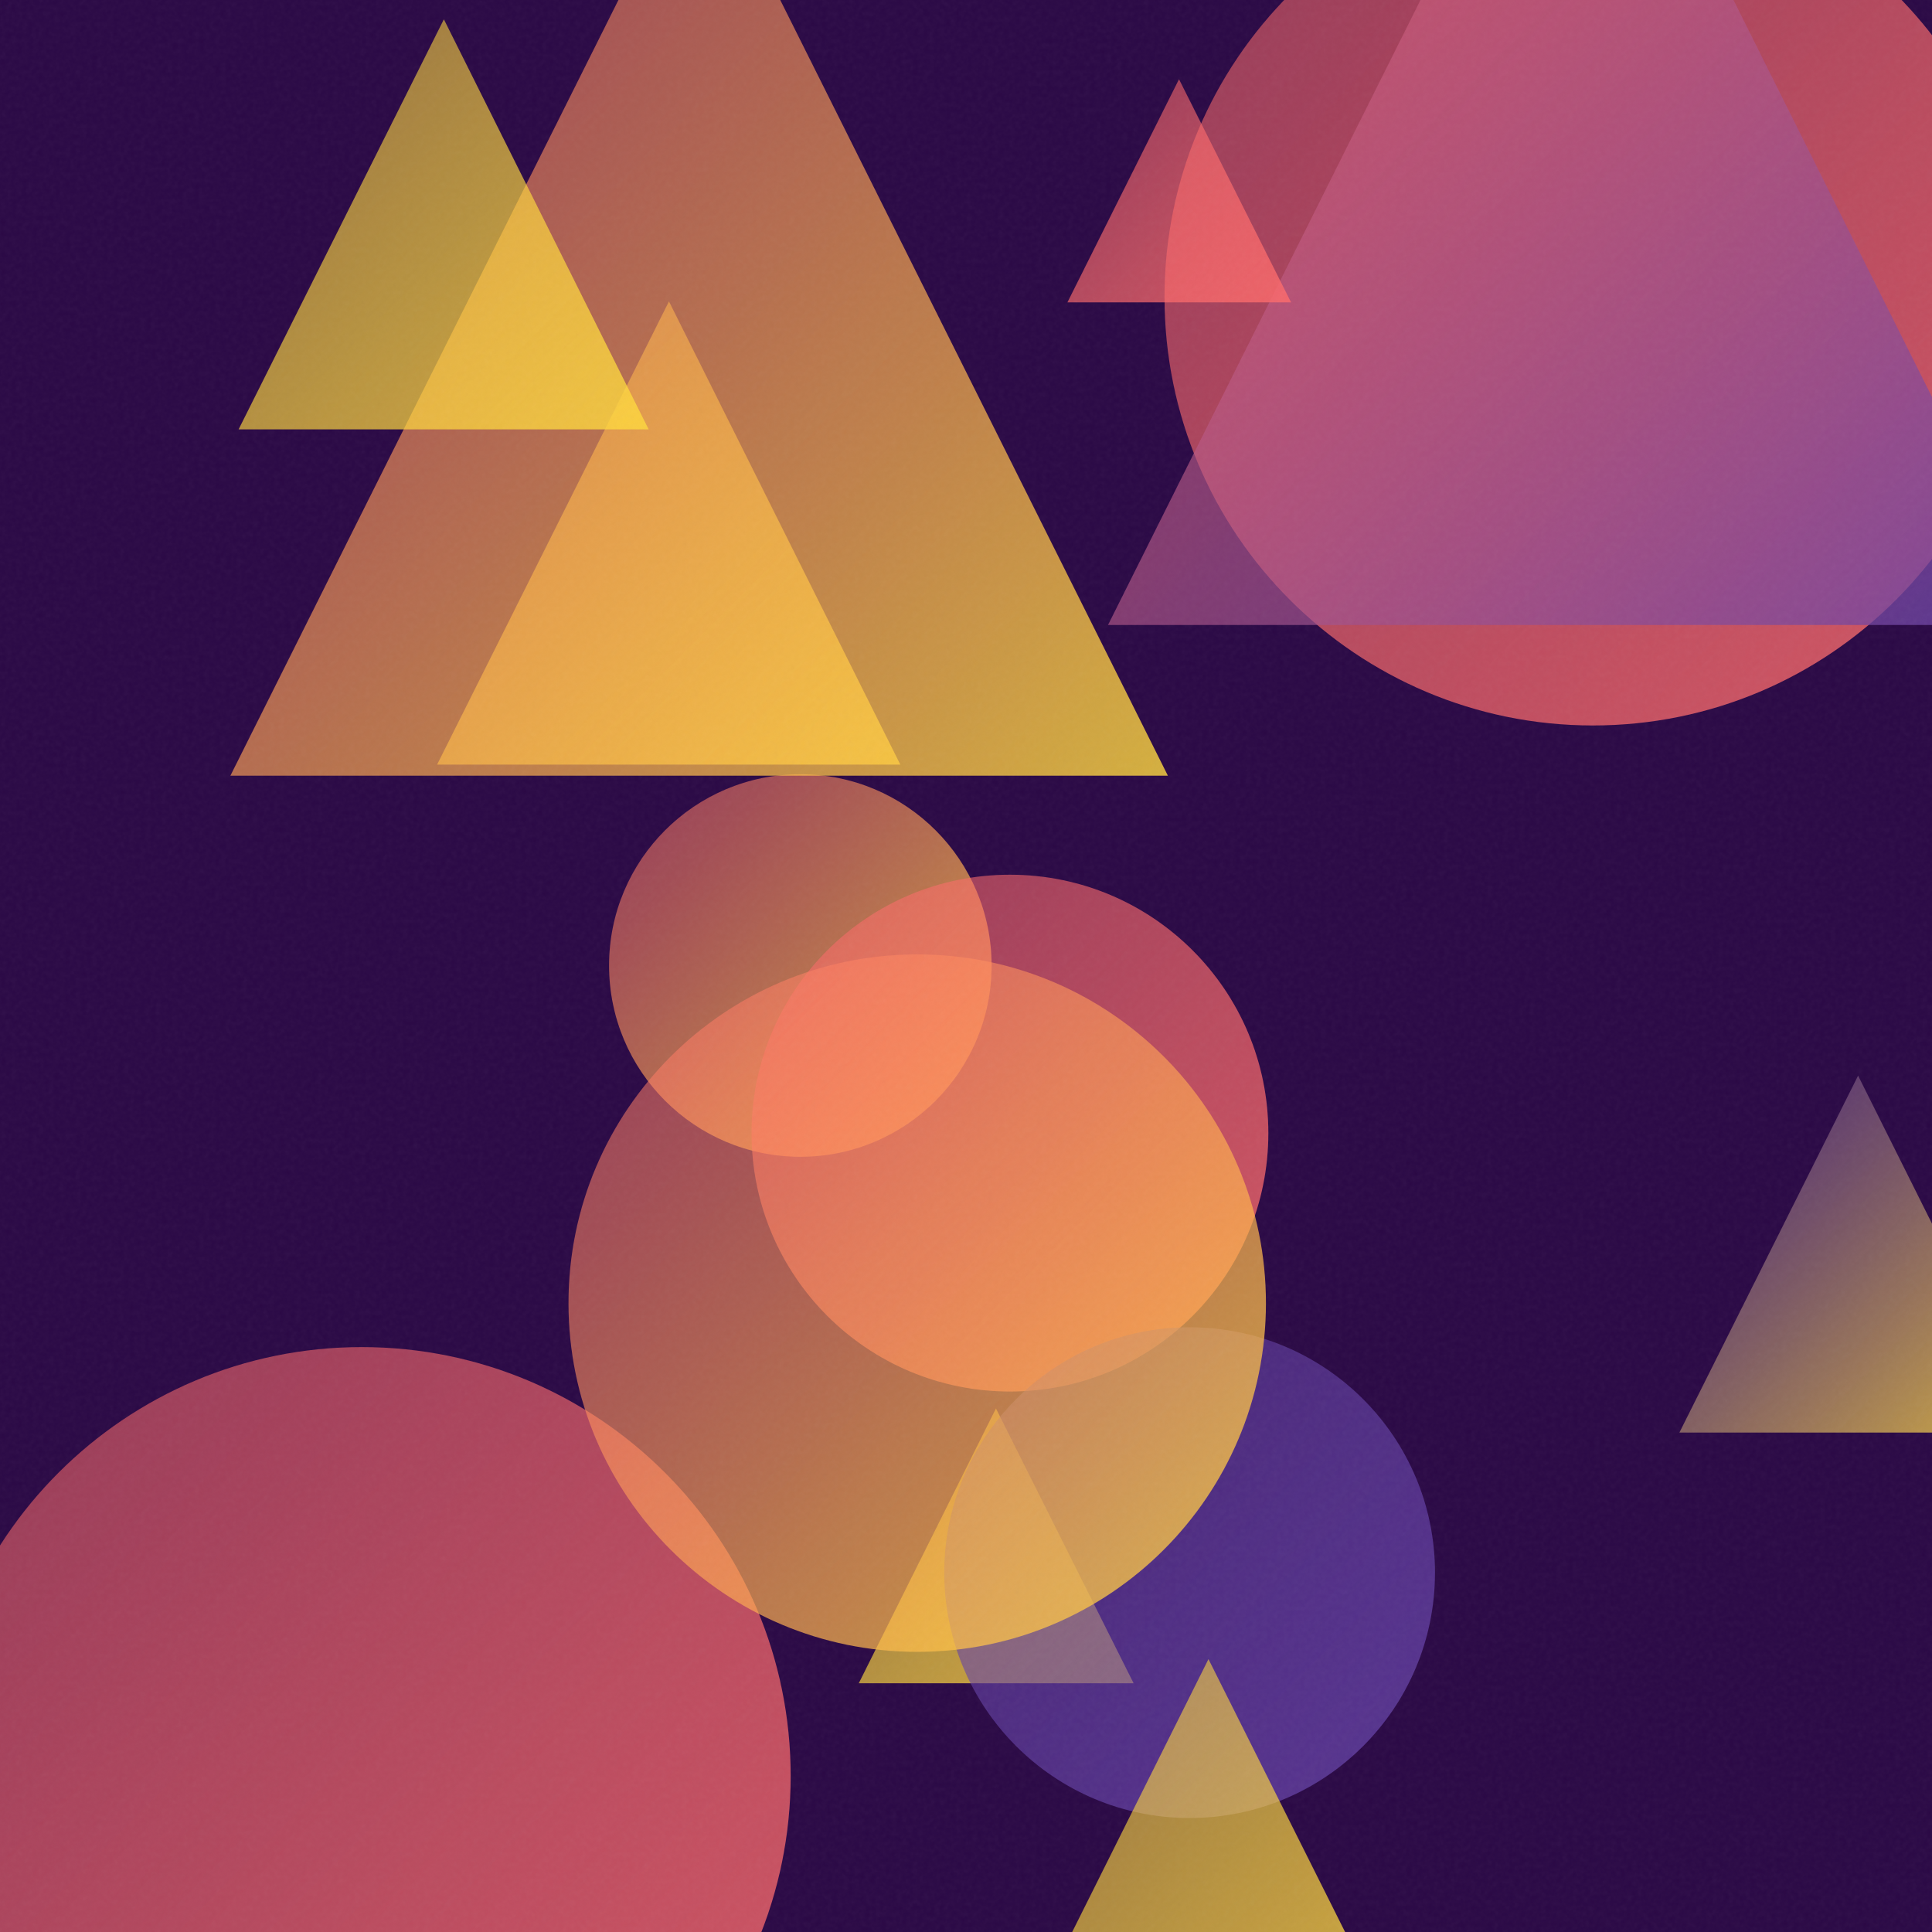
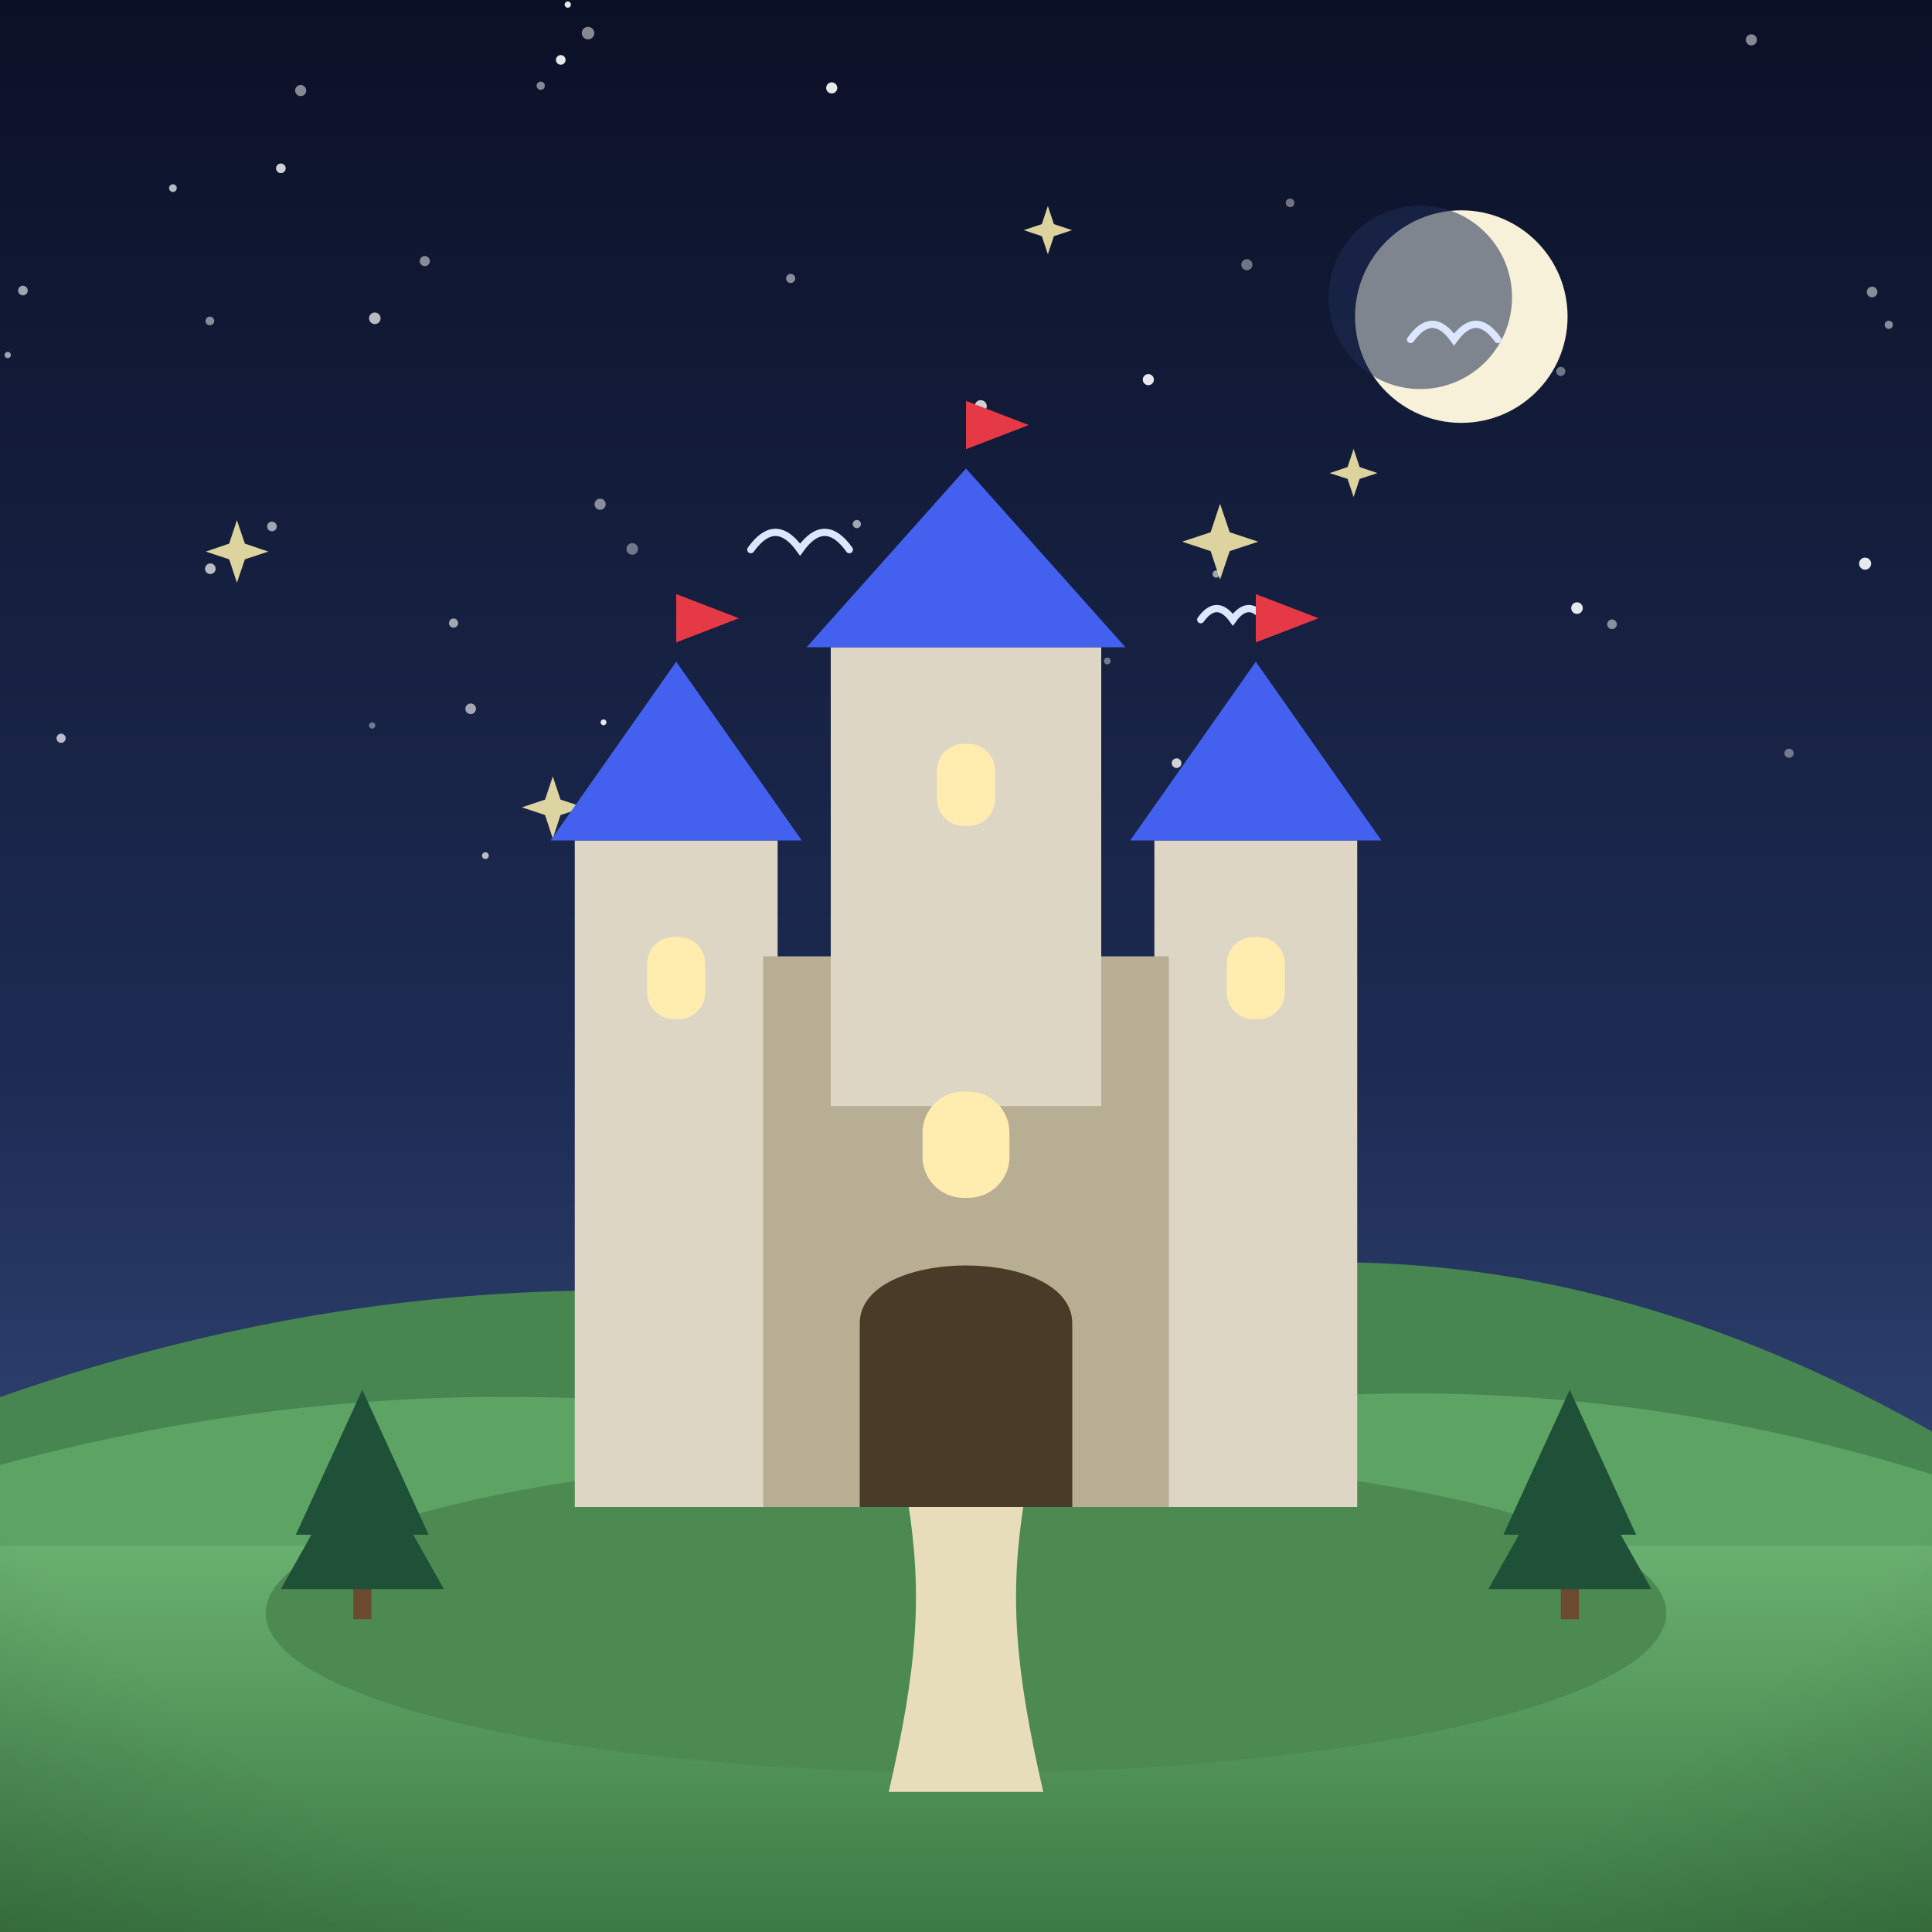
- <svg xmlns="http://www.w3.org/2000/svg" viewBox="0 0 400 400">
+ <svg xmlns="http://www.w3.org/2000/svg" viewBox="0 0 800 800">
  <defs>
-     <linearGradient id="g0" x1="177.8" y1="291.6" x2="234.7" y2="348.5" gradientUnits="userSpaceOnUse">
-       <stop offset="0" stop-color="#FFD93D" stop-opacity="0.5" />
-       <stop offset="1" stop-color="#FFD93D" stop-opacity="0.8" />
+     <linearGradient id="sky" x1="0" y1="0" x2="0" y2="1">
+       <stop offset="0" stop-color="#0b1026" />
+       <stop offset="0.55" stop-color="#1d2b53" />
+       <stop offset="1" stop-color="#415a8f" />
    </linearGradient>
-     <linearGradient id="g1" x1="241.1" y1="-27.1" x2="418.4" y2="150.2" gradientUnits="userSpaceOnUse">
-       <stop offset="0" stop-color="#FF6B6B" stop-opacity="0.5" />
-       <stop offset="1" stop-color="#FF6B6B" stop-opacity="0.8" />
+     <radialGradient id="sunG" cx="0.38" cy="0.35" r="0.9">
+       <stop offset="0" stop-color="#fff3b0" />
+       <stop offset="1" stop-color="#ffb703" />
+     </radialGradient>
+     <linearGradient id="ground" x1="0" y1="0" x2="0" y2="1">
+       <stop offset="0" stop-color="#69b06f" />
+       <stop offset="1" stop-color="#3c7a44" />
    </linearGradient>
-     <linearGradient id="g2" x1="90.5" y1="62.4" x2="186.4" y2="158.3" gradientUnits="userSpaceOnUse">
-       <stop offset="0" stop-color="#FFD93D" stop-opacity="0.5" />
-       <stop offset="1" stop-color="#FFD93D" stop-opacity="0.8" />
+     <linearGradient id="sea" x1="0" y1="0" x2="0" y2="1">
+       <stop offset="0" stop-color="#3d9bc4" />
+       <stop offset="1" stop-color="#1668a0" />
    </linearGradient>
-     <linearGradient id="g3" x1="126.1" y1="160.3" x2="205.3" y2="239.6" gradientUnits="userSpaceOnUse">
-       <stop offset="0" stop-color="#FF6B6B" stop-opacity="0.5" />
-       <stop offset="1" stop-color="#FFD93D" stop-opacity="0.8" />
+     <linearGradient id="shade" x1="0" y1="0" x2="0" y2="1">
+       <stop offset="0" stop-color="#ffffff" stop-opacity="0.20" />
+       <stop offset="0.5" stop-color="#ffffff" stop-opacity="0" />
+       <stop offset="1" stop-color="#000000" stop-opacity="0.16" />
    </linearGradient>
-     <linearGradient id="g4" x1="47.7" y1="-33.5" x2="241.8" y2="160.6" gradientUnits="userSpaceOnUse">
-       <stop offset="0" stop-color="#FF6B6B" stop-opacity="0.5" />
-       <stop offset="1" stop-color="#FFD93D" stop-opacity="0.8" />
-     </linearGradient>
-     <linearGradient id="g5" x1="155.5" y1="181.1" x2="262.6" y2="288.2" gradientUnits="userSpaceOnUse">
-       <stop offset="0" stop-color="#FF6B6B" stop-opacity="0.5" />
-       <stop offset="1" stop-color="#FF6B6B" stop-opacity="0.8" />
-     </linearGradient>
-     <linearGradient id="g6" x1="49.4" y1="4.0" x2="134.3" y2="88.9" gradientUnits="userSpaceOnUse">
-       <stop offset="0" stop-color="#FFD93D" stop-opacity="0.5" />
-       <stop offset="1" stop-color="#FFD93D" stop-opacity="0.8" />
-     </linearGradient>
-     <linearGradient id="g7" x1="229.4" y1="-64.8" x2="423.6" y2="129.4" gradientUnits="userSpaceOnUse">
-       <stop offset="0" stop-color="#FF6B6B" stop-opacity="0.5" />
-       <stop offset="1" stop-color="#6441A5" stop-opacity="0.8" />
-     </linearGradient>
-     <linearGradient id="g8" x1="195.5" y1="274.8" x2="297.1" y2="376.4" gradientUnits="userSpaceOnUse">
-       <stop offset="0" stop-color="#6441A5" stop-opacity="0.5" />
-       <stop offset="1" stop-color="#6441A5" stop-opacity="0.8" />
-     </linearGradient>
-     <linearGradient id="g9" x1="347.7" y1="222.7" x2="421.6" y2="296.6" gradientUnits="userSpaceOnUse">
-       <stop offset="0" stop-color="#6441A5" stop-opacity="0.5" />
-       <stop offset="1" stop-color="#FFD93D" stop-opacity="0.8" />
-     </linearGradient>
-     <linearGradient id="g10" x1="-14.0" y1="278.9" x2="163.7" y2="456.5" gradientUnits="userSpaceOnUse">
-       <stop offset="0" stop-color="#FF6B6B" stop-opacity="0.5" />
-       <stop offset="1" stop-color="#FF6B6B" stop-opacity="0.8" />
-     </linearGradient>
-     <linearGradient id="g11" x1="210.5" y1="343.5" x2="290.0" y2="423.0" gradientUnits="userSpaceOnUse">
-       <stop offset="0" stop-color="#FFD93D" stop-opacity="0.5" />
-       <stop offset="1" stop-color="#FFD93D" stop-opacity="0.8" />
-     </linearGradient>
-     <linearGradient id="g12" x1="221.0" y1="16.4" x2="267.3" y2="62.6" gradientUnits="userSpaceOnUse">
-       <stop offset="0" stop-color="#FF6B6B" stop-opacity="0.5" />
-       <stop offset="1" stop-color="#FF6B6B" stop-opacity="0.8" />
-     </linearGradient>
-     <linearGradient id="g13" x1="117.7" y1="197.6" x2="262.1" y2="342.0" gradientUnits="userSpaceOnUse">
-       <stop offset="0" stop-color="#FF6B6B" stop-opacity="0.5" />
-       <stop offset="1" stop-color="#FFD93D" stop-opacity="0.8" />
-     </linearGradient>
-     <filter id="n">
-       <feTurbulence type="fractalNoise" baseFrequency="0.9" numOctaves="2" stitchTiles="stitch" />
-       <feColorMatrix type="saturate" values="0" />
-     </filter>
+     <radialGradient id="vig" cx="0.5" cy="0.42" r="0.85">
+       <stop offset="0.72" stop-color="#000000" stop-opacity="0" />
+       <stop offset="1" stop-color="#000000" stop-opacity="0.20" />
+     </radialGradient>
  </defs>
-   <rect width="400" height="400" fill="#2a0845" />
-   <path d="M 206.2 291.6 L 234.7 348.5 L 177.8 348.5 Z" fill="url(#g0)" />
-   <circle cx="329.8" cy="61.5" r="88.7" fill="url(#g1)" />
-   <path d="M 138.5 62.4 L 186.4 158.3 L 90.5 158.3 Z" fill="url(#g2)" />
-   <circle cx="165.7" cy="199.9" r="39.6" fill="url(#g3)" />
-   <path d="M 144.8 -33.5 L 241.8 160.6 L 47.7 160.6 Z" fill="url(#g4)" />
-   <circle cx="209.1" cy="234.6" r="53.5" fill="url(#g5)" />
-   <path d="M 91.9 4.0 L 134.3 88.9 L 49.4 88.9 Z" fill="url(#g6)" />
-   <path d="M 326.5 -64.8 L 423.6 129.4 L 229.4 129.4 Z" fill="url(#g7)" />
-   <circle cx="246.3" cy="325.6" r="50.8" fill="url(#g8)" />
-   <path d="M 384.7 222.7 L 421.6 296.6 L 347.7 296.6 Z" fill="url(#g9)" />
-   <circle cx="74.9" cy="367.7" r="88.8" fill="url(#g10)" />
-   <path d="M 250.2 343.5 L 290.0 423.0 L 210.5 423.0 Z" fill="url(#g11)" />
-   <path d="M 244.1 16.4 L 267.3 62.6 L 221.0 62.6 Z" fill="url(#g12)" />
-   <circle cx="189.9" cy="269.8" r="72.2" fill="url(#g13)" />
-   <rect width="400" height="400" filter="url(#n)" opacity="0.05" />
+   <rect width="800" height="800" fill="url(#sky)" />
+   <circle cx="223.9" cy="35.5" r="1.7" fill="#ffffff" opacity="0.5" />
+   <circle cx="116.3" cy="69.7" r="2" fill="#ffffff" opacity="0.8" />
+   <circle cx="725.2" cy="16.5" r="2.3" fill="#ffffff" opacity="0.5" />
+   <circle cx="248.5" cy="208.8" r="2.3" fill="#ffffff" opacity="0.5" />
+   <circle cx="653" cy="251.8" r="2.4" fill="#ffffff" opacity="0.9" />
+   <circle cx="772.3" cy="233.4" r="2.5" fill="#ffffff" opacity="0.9" />
+   <circle cx="475.5" cy="157.2" r="2.3" fill="#ffffff" opacity="0.9" />
+   <circle cx="261.8" cy="227.3" r="2.4" fill="#ffffff" opacity="0.4" />
+   <circle cx="487.2" cy="316" r="2" fill="#ffffff" opacity="0.8" />
+   <circle cx="740.8" cy="311.9" r="1.9" fill="#ffffff" opacity="0.4" />
+   <circle cx="544.4" cy="374.9" r="2.1" fill="#ffffff" opacity="0.6" />
+   <circle cx="516.3" cy="109.6" r="2.3" fill="#ffffff" opacity="0.4" />
+   <circle cx="458.5" cy="273.7" r="1.4" fill="#ffffff" opacity="0.4" />
+   <circle cx="646.3" cy="153.8" r="1.9" fill="#ffffff" opacity="0.4" />
+   <circle cx="154.1" cy="300.4" r="1.3" fill="#ffffff" opacity="0.4" />
+   <circle cx="232.2" cy="24.8" r="2" fill="#ffffff" opacity="0.9" />
+   <circle cx="503.6" cy="237.7" r="1.5" fill="#ffffff" opacity="0.6" />
+   <circle cx="667.5" cy="258.5" r="2" fill="#ffffff" opacity="0.5" />
+   <circle cx="327.4" cy="115.3" r="1.9" fill="#ffffff" opacity="0.5" />
+   <circle cx="344.4" cy="36.4" r="2.3" fill="#ffffff" opacity="0.9" />
+   <circle cx="25.3" cy="305.7" r="1.9" fill="#ffffff" opacity="0.7" />
+   <circle cx="429.7" cy="234.5" r="2.4" fill="#ffffff" opacity="0.6" />
+   <circle cx="775.2" cy="120.9" r="2.2" fill="#ffffff" opacity="0.5" />
+   <circle cx="194.9" cy="293.5" r="2.2" fill="#ffffff" opacity="0.6" />
+   <circle cx="243.5" cy="13.7" r="2.6" fill="#ffffff" opacity="0.5" />
+   <circle cx="124.5" cy="37.5" r="2.3" fill="#ffffff" opacity="0.5" />
+   <circle cx="602.4" cy="144.5" r="1.9" fill="#ffffff" opacity="0.6" />
+   <circle cx="86.9" cy="132.9" r="1.8" fill="#ffffff" opacity="0.5" />
+   <circle cx="175.9" cy="108.1" r="2.1" fill="#ffffff" opacity="0.5" />
+   <circle cx="403.9" cy="204" r="2.4" fill="#ffffff" opacity="0.6" />
+   <circle cx="354.8" cy="217" r="1.7" fill="#ffffff" opacity="0.6" />
+   <circle cx="187.8" cy="258" r="1.9" fill="#ffffff" opacity="0.6" />
+   <circle cx="112.6" cy="218" r="2" fill="#ffffff" opacity="0.6" />
+   <circle cx="406.1" cy="168.2" r="2.5" fill="#ffffff" opacity="0.8" />
+   <circle cx="71.6" cy="77.9" r="1.6" fill="#ffffff" opacity="0.7" />
+   <circle cx="782.1" cy="134.5" r="1.7" fill="#ffffff" opacity="0.5" />
+   <circle cx="629.1" cy="114.1" r="2" fill="#ffffff" opacity="0.6" />
+   <circle cx="249.9" cy="299.1" r="1.2" fill="#ffffff" opacity="0.9" />
+   <circle cx="201" cy="354.3" r="1.4" fill="#ffffff" opacity="0.7" />
+   <circle cx="9.5" cy="120.3" r="2" fill="#ffffff" opacity="0.6" />
+   <circle cx="155.2" cy="131.8" r="2.4" fill="#ffffff" opacity="0.7" />
+   <circle cx="3.2" cy="147" r="1.3" fill="#ffffff" opacity="0.6" />
+   <circle cx="562.6" cy="341.3" r="2" fill="#ffffff" opacity="0.9" />
+   <circle cx="534.2" cy="84" r="1.8" fill="#ffffff" opacity="0.4" />
+   <circle cx="235.1" cy="1.9" r="1.3" fill="#ffffff" opacity="0.9" />
+   <circle cx="87.1" cy="235.5" r="2.2" fill="#ffffff" opacity="0.7" />
+   <circle cx="605.1" cy="131.1" r="44" fill="#f6f1d8" />
+   <circle cx="588.1" cy="123.1" r="38" fill="#1d2b53" opacity="0.55" />
+   <path d="M0 684 L0 578.5 Q 200 508.5 400 549.4 Q 600 479.4 800 592.8 L800 684 Z" fill="#478551" />
+   <path d="M0 730 L0 606.6 Q 200 552.6 400 602 Q 600 548 800 610.5 L800 730 Z" fill="#5da464" />
+   <rect y="640" width="800" height="160" fill="url(#ground)" />
+   <path d="M 584.1 140.6 Q 593.1 128 602.1 140.6 Q 611.2 128 620.2 140.6" fill="none" stroke="#dbe7ff" stroke-width="3" stroke-linecap="round" />
+   <path d="M 310.9 227.6 Q 321.1 213.3 331.3 227.6 Q 341.5 213.3 351.7 227.6" fill="none" stroke="#dbe7ff" stroke-width="3" stroke-linecap="round" />
+   <path d="M 497.2 256.6 Q 503.8 247.4 510.5 256.6 Q 517.1 247.4 523.7 256.6" fill="none" stroke="#dbe7ff" stroke-width="3" stroke-linecap="round" />
+   <path d="M 433.9 85.3 L 436.4 92.8 L 443.9 95.3 L 436.4 97.8 L 433.9 105.3 L 431.4 97.8 L 423.9 95.3 L 431.4 92.8 Z" fill="#fff3b0" opacity="0.85" />
+   <path d="M 228.9 321.5 L 232.1 331.1 L 241.8 334.3 L 232.1 337.5 L 228.9 347.2 L 225.7 337.5 L 216.1 334.3 L 225.7 331.1 Z" fill="#fff3b0" opacity="0.85" />
+   <path d="M 98.1 215.4 L 101.4 225.1 L 111.1 228.4 L 101.4 231.6 L 98.1 241.3 L 94.9 231.6 L 85.2 228.4 L 94.9 225.1 Z" fill="#fff3b0" opacity="0.85" />
+   <path d="M 505.2 208.6 L 509.2 220.4 L 521 224.3 L 509.2 228.2 L 505.2 240 L 501.3 228.2 L 489.5 224.3 L 501.3 220.4 Z" fill="#fff3b0" opacity="0.85" />
+   <path d="M 560.5 185.9 L 563 193.4 L 570.4 195.9 L 563 198.3 L 560.5 205.8 L 558 198.3 L 550.6 195.9 L 558 193.4 Z" fill="#fff3b0" opacity="0.85" />
+   <path d="M 377.2 408.4 L 380.3 417.8 L 389.8 421 L 380.3 424.1 L 377.2 433.6 L 374 424.1 L 364.5 421 L 374 417.8 Z" fill="#fff3b0" opacity="0.85" />
+   <g transform="translate(400 0) scale(1 1) translate(-400 0)">
+     <ellipse cx="400" cy="668" rx="290" ry="66" fill="#4c8a52" />
+     <path d="M368 742 C 380 690 382 660 376 622 L 424 622 C 418 660 420 690 432 742 Z" fill="#e8ddba" />
+     <rect x="238" y="348" width="84" height="276" fill="#ddd6c4" />
+     <path d="M 228 348 L 280 274 L 332 348 Z" fill="#4361ee" />
+     <rect x="268" y="388" width="24" height="34" rx="11" fill="#ffedb0" />
+     <path d="M 280 274 L 280 246 L 306 256 L 280 266" fill="#e63946" />
+     <rect x="478" y="348" width="84" height="276" fill="#ddd6c4" />
+     <path d="M 468 348 L 520 274 L 572 348 Z" fill="#4361ee" />
+     <rect x="508" y="388" width="24" height="34" rx="11" fill="#ffedb0" />
+     <path d="M 520 274 L 520 246 L 546 256 L 520 266" fill="#e63946" />
+     <rect x="316" y="396" width="168" height="228" fill="#b8ae94" />
+     <rect x="344" y="268" width="112" height="190" fill="#ddd6c4" />
+     <path d="M 334 268 L 400 194 L 466 268 Z" fill="#4361ee" />
+     <rect x="388" y="308" width="24" height="34" rx="11" fill="#ffedb0" />
+     <path d="M 400 194 L 400 166 L 426 176 L 400 186" fill="#e63946" />
+     <path d="M356 624 L 356 548 C 356 516 444 516 444 548 L 444 624 Z" fill="#4a3a28" />
+     <rect x="382" y="452" width="36" height="44" rx="17" fill="#ffedb0" />
+     <g fill="#1f5138">
+       <rect x="146.3" y="648" width="7.5" height="22.5" fill="#6b4a2f" />
+       <path d="M 150 575.5 L 122.5 635.5 L 177.5 635.5 Z" />
+       <path d="M 150 598 L 116.3 658 L 183.8 658 Z" />
+     </g>
+     <g fill="#1f5138">
+       <rect x="646.3" y="648" width="7.5" height="22.5" fill="#6b4a2f" />
+       <path d="M 650 575.5 L 622.5 635.5 L 677.5 635.5 Z" />
+       <path d="M 650 598 L 616.3 658 L 683.8 658 Z" />
+     </g>
+   </g>
+   <rect width="800" height="800" fill="url(#vig)" />
</svg>
